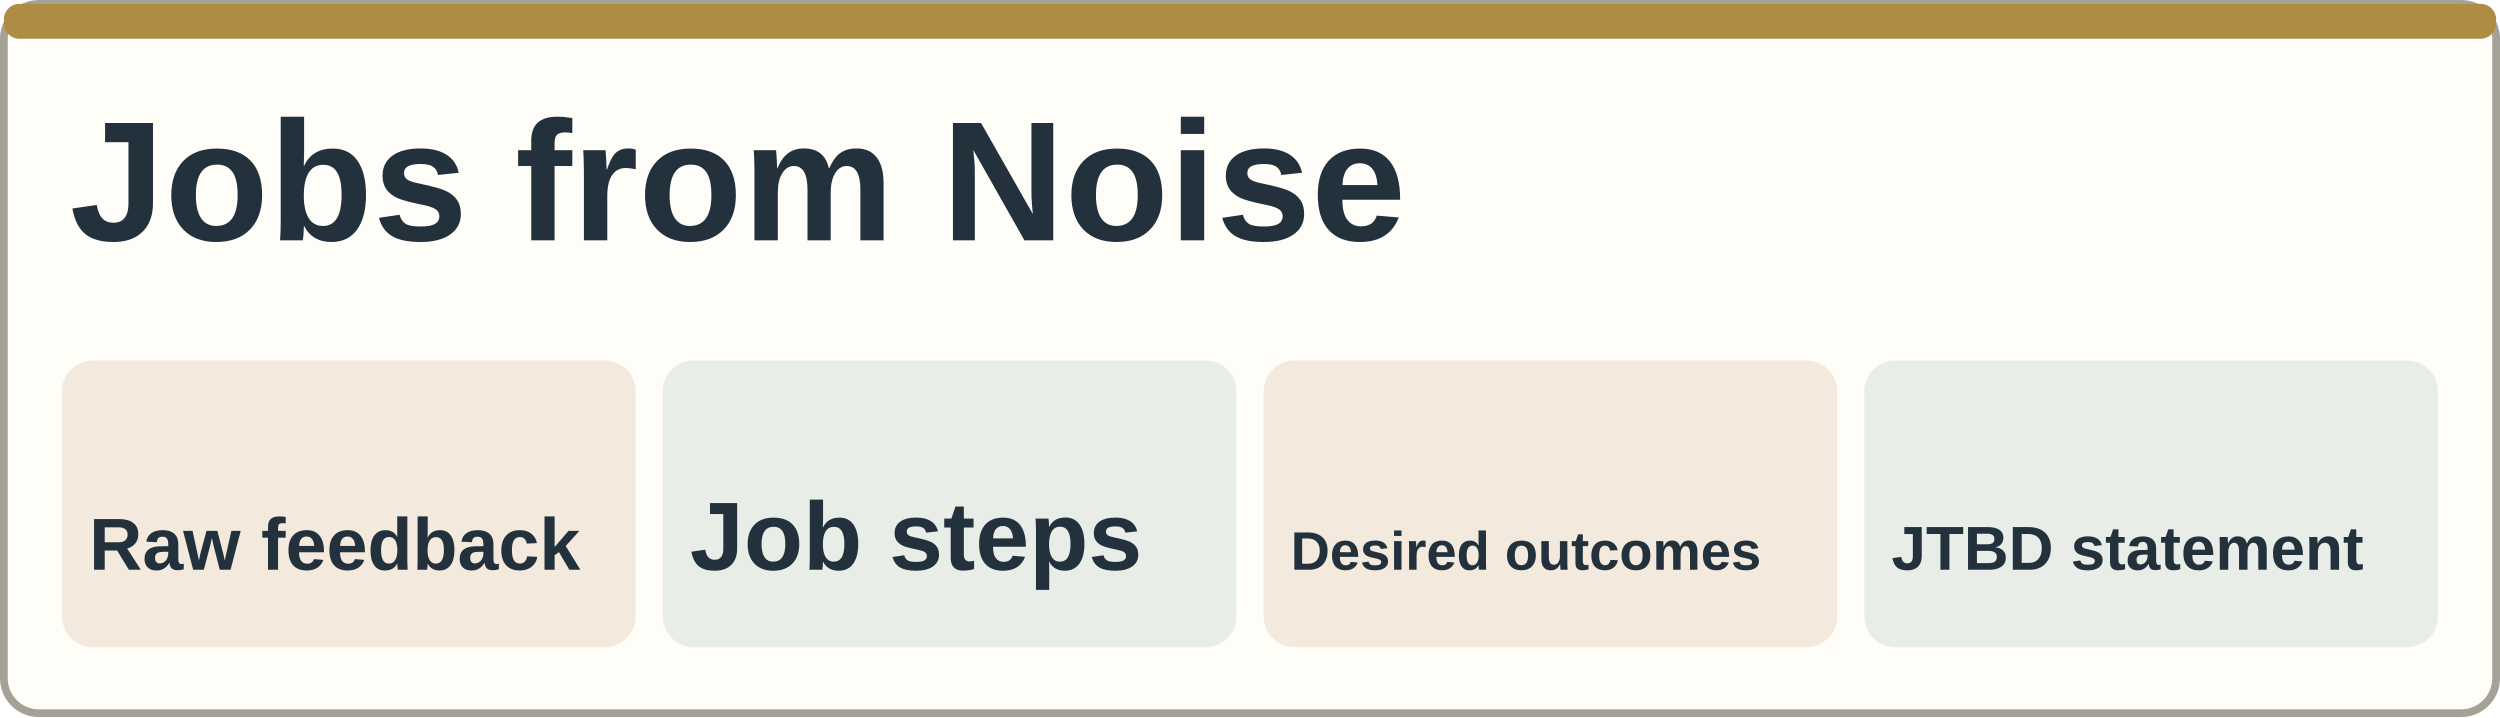
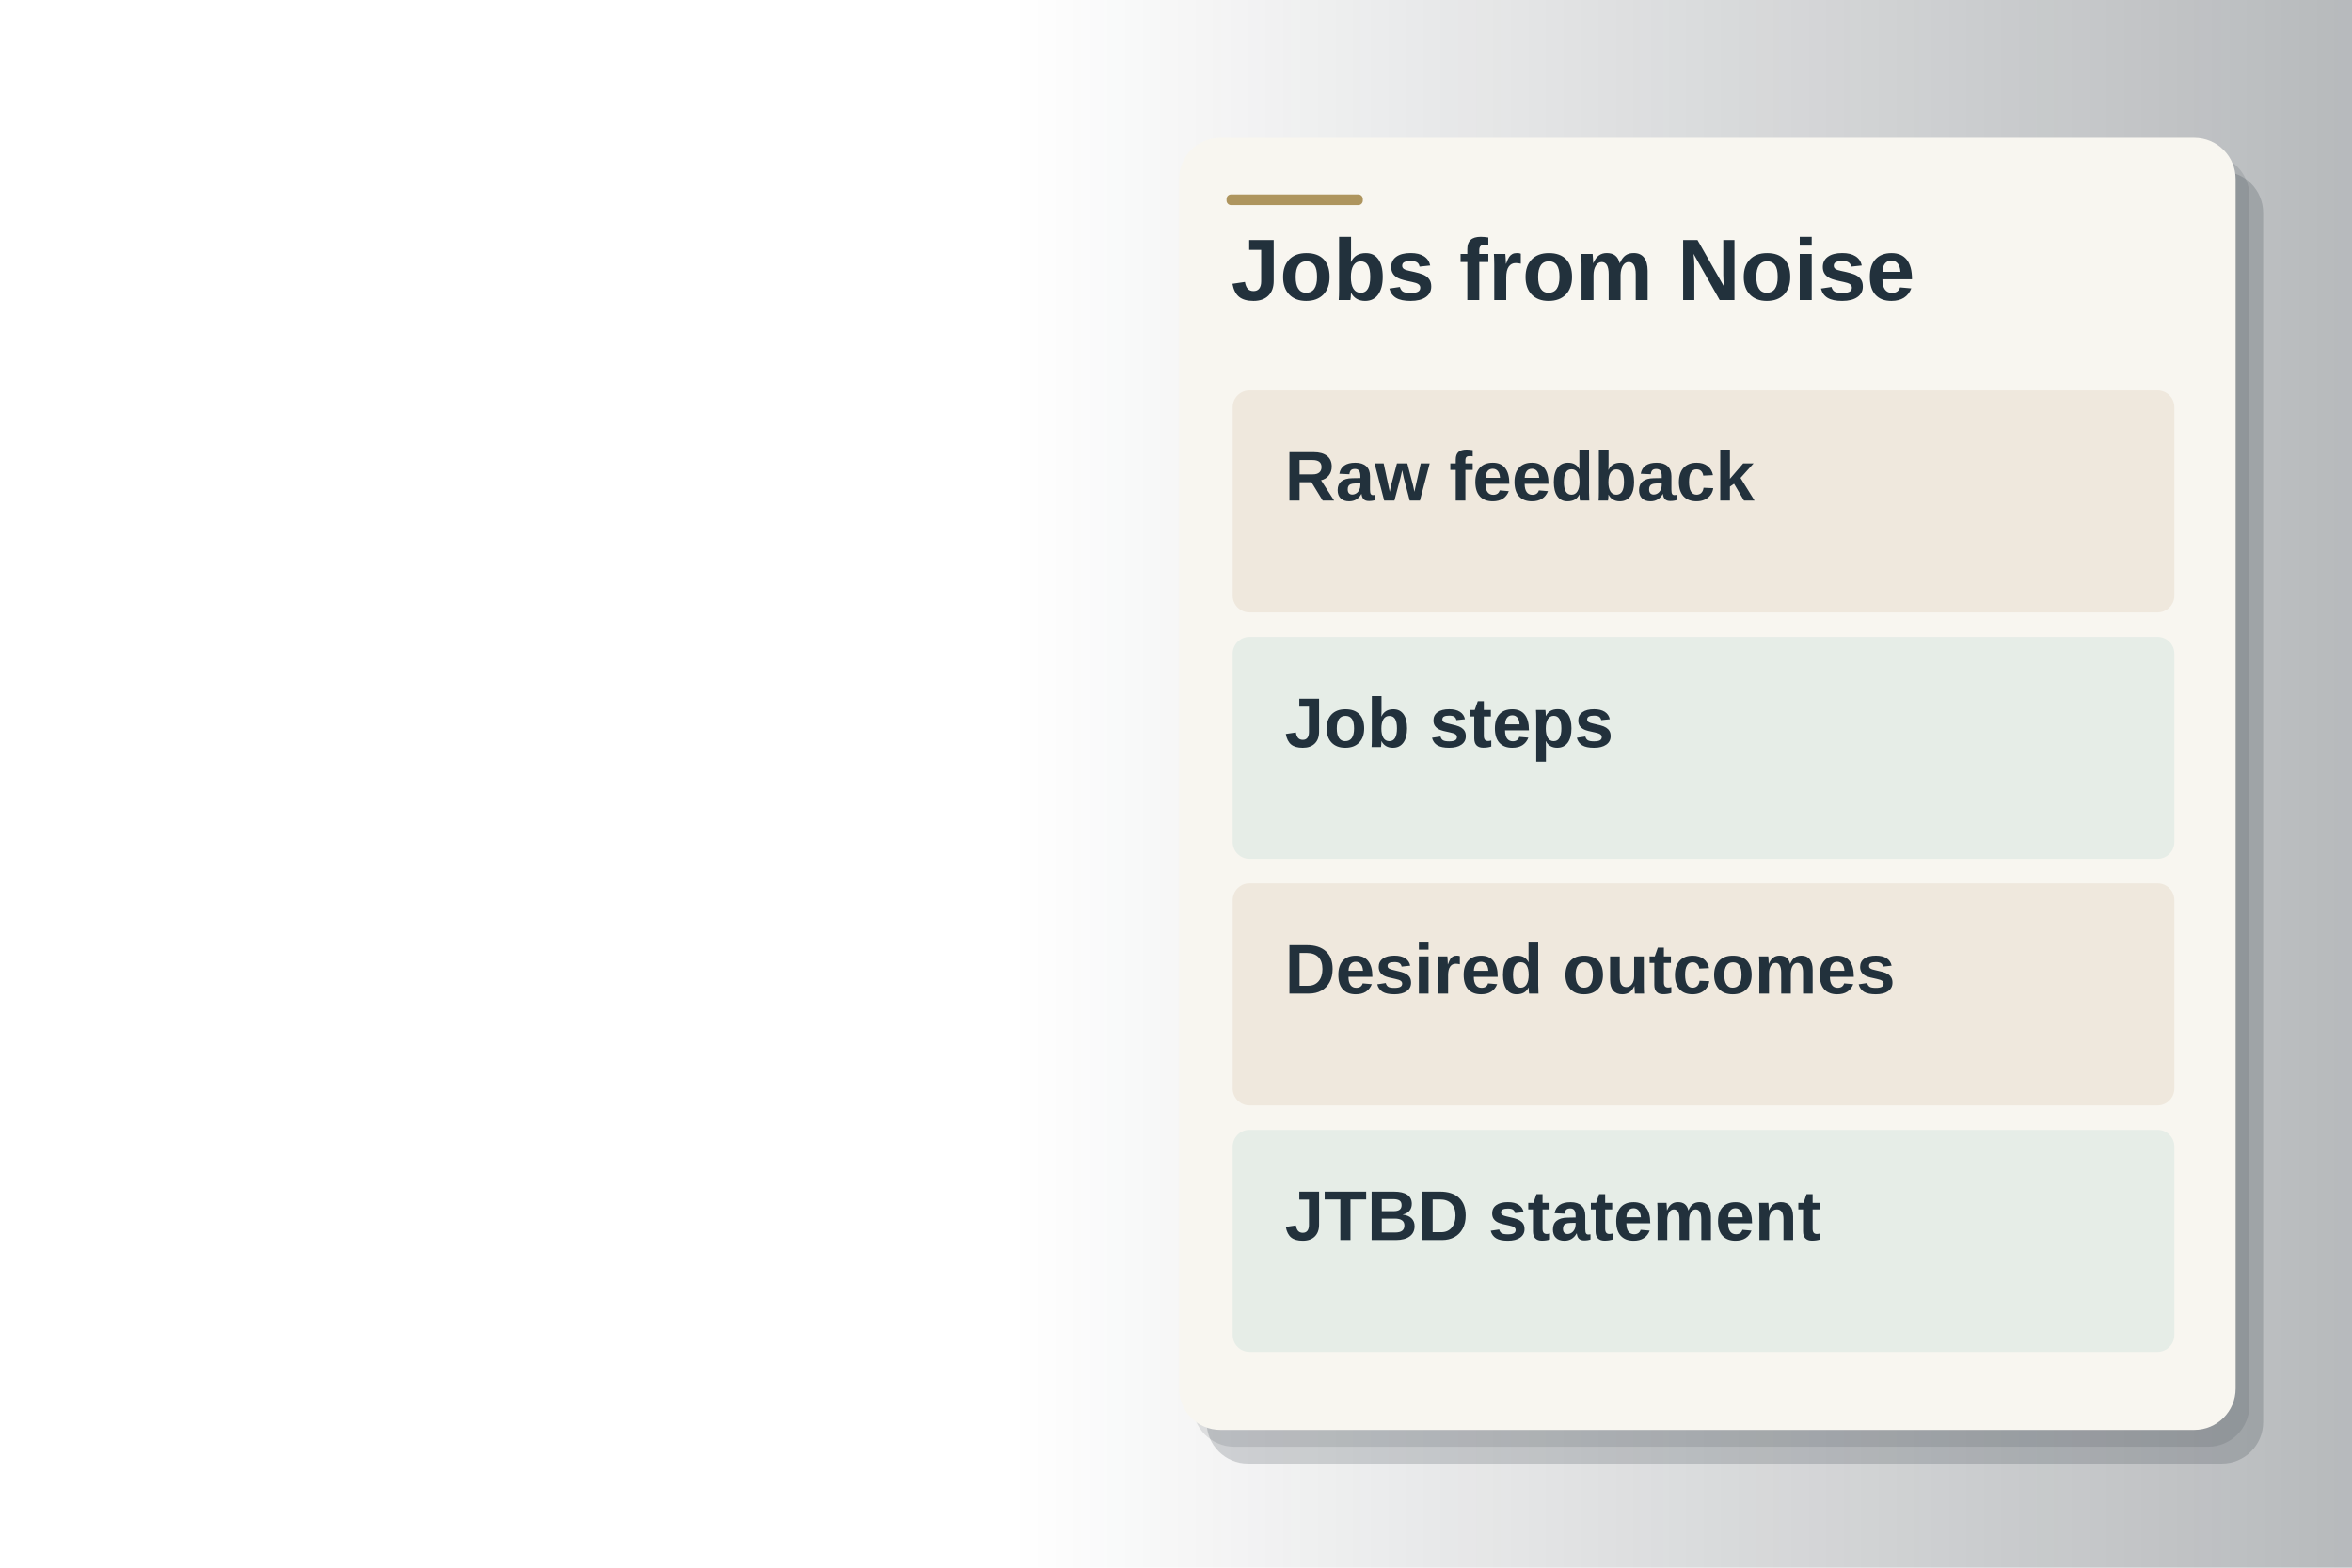
- <svg xmlns="http://www.w3.org/2000/svg" width="645" height="185" viewBox="0 0 645 185">
-   <rect x="1" y="1" width="643" height="183" rx="9" fill="#fffdf8" fill-opacity=".97" stroke="#a4a297" stroke-width="2" />
-   <rect x="1" y="1" width="643" height="9" rx="4" fill="#ae8c43" />
-   <text x="18" y="62" font-family="Arial,sans-serif" font-size="44" font-weight="700" fill="#22313c">Jobs from Noise</text>
-   <rect x="16" y="93" width="148" height="74" rx="8" fill="#f3e9dd" />
-   <text x="23" y="147" font-family="Arial,sans-serif" font-size="19" font-weight="700" fill="#22313c">Raw feedback</text>
-   <rect x="171" y="93" width="148" height="74" rx="8" fill="#e8eee7" />
-   <text x="178" y="147" font-family="Arial,sans-serif" font-size="25" font-weight="700" fill="#22313c">Job steps</text>
-   <rect x="326" y="93" width="148" height="74" rx="8" fill="#f3e9dd" />
-   <text x="333" y="147" font-family="Arial,sans-serif" font-size="14" font-weight="700" fill="#22313c">Desired outcomes</text>
-   <rect x="481" y="93" width="148" height="74" rx="8" fill="#e8eee7" />
-   <text x="488" y="147" font-family="Arial,sans-serif" font-size="16" font-weight="700" fill="#22313c">JTBD statement</text>
+ <svg xmlns="http://www.w3.org/2000/svg" width="1536" height="1024" viewBox="0 0 1536 1024">
+   <defs>
+     <linearGradient id="fade" x1="0" x2="1536" y1="0" y2="0" gradientUnits="userSpaceOnUse">
+       <stop offset="0%" stop-color="#0f1820" stop-opacity="0" />
+       <stop offset="43%" stop-color="#0f1820" stop-opacity="0" />
+       <stop offset="100%" stop-color="#0f1820" stop-opacity=".3" />
+     </linearGradient>
+   </defs>
+   <rect width="1536" height="1024" fill="url(#fade)" />
+   <rect x="788" y="112" width="690" height="844" rx="27" fill="#13202a" fill-opacity=".17" />
+   <rect x="779" y="101" width="690" height="844" rx="27" fill="#13202a" fill-opacity=".11" />
+   <rect x="770" y="90" width="690" height="844" rx="27" fill="#f8f6f0" />
+   <rect x="801" y="127" width="89" height="7" rx="3" fill="#ae955e" />
+   <text x="804" y="196" font-family="Arial,sans-serif" font-size="57" font-weight="700" fill="#22313c">Jobs from Noise</text>
+   <rect x="805" y="255" width="615" height="145" rx="11" fill="#efe8dd" />
+   <text x="839" y="327" font-family="Arial,sans-serif" font-size="46" font-weight="700" fill="#22313c">Raw feedback</text>
+   <rect x="805" y="416" width="615" height="145" rx="11" fill="#e6ede7" />
+   <text x="839" y="488" font-family="Arial,sans-serif" font-size="46" font-weight="700" fill="#22313c">Job steps</text>
+   <rect x="805" y="577" width="615" height="145" rx="11" fill="#efe8dd" />
+   <text x="839" y="649" font-family="Arial,sans-serif" font-size="46" font-weight="700" fill="#22313c">Desired outcomes</text>
+   <rect x="805" y="738" width="615" height="145" rx="11" fill="#e6ede7" />
+   <text x="839" y="810" font-family="Arial,sans-serif" font-size="46" font-weight="700" fill="#22313c">JTBD statement</text>
</svg>
